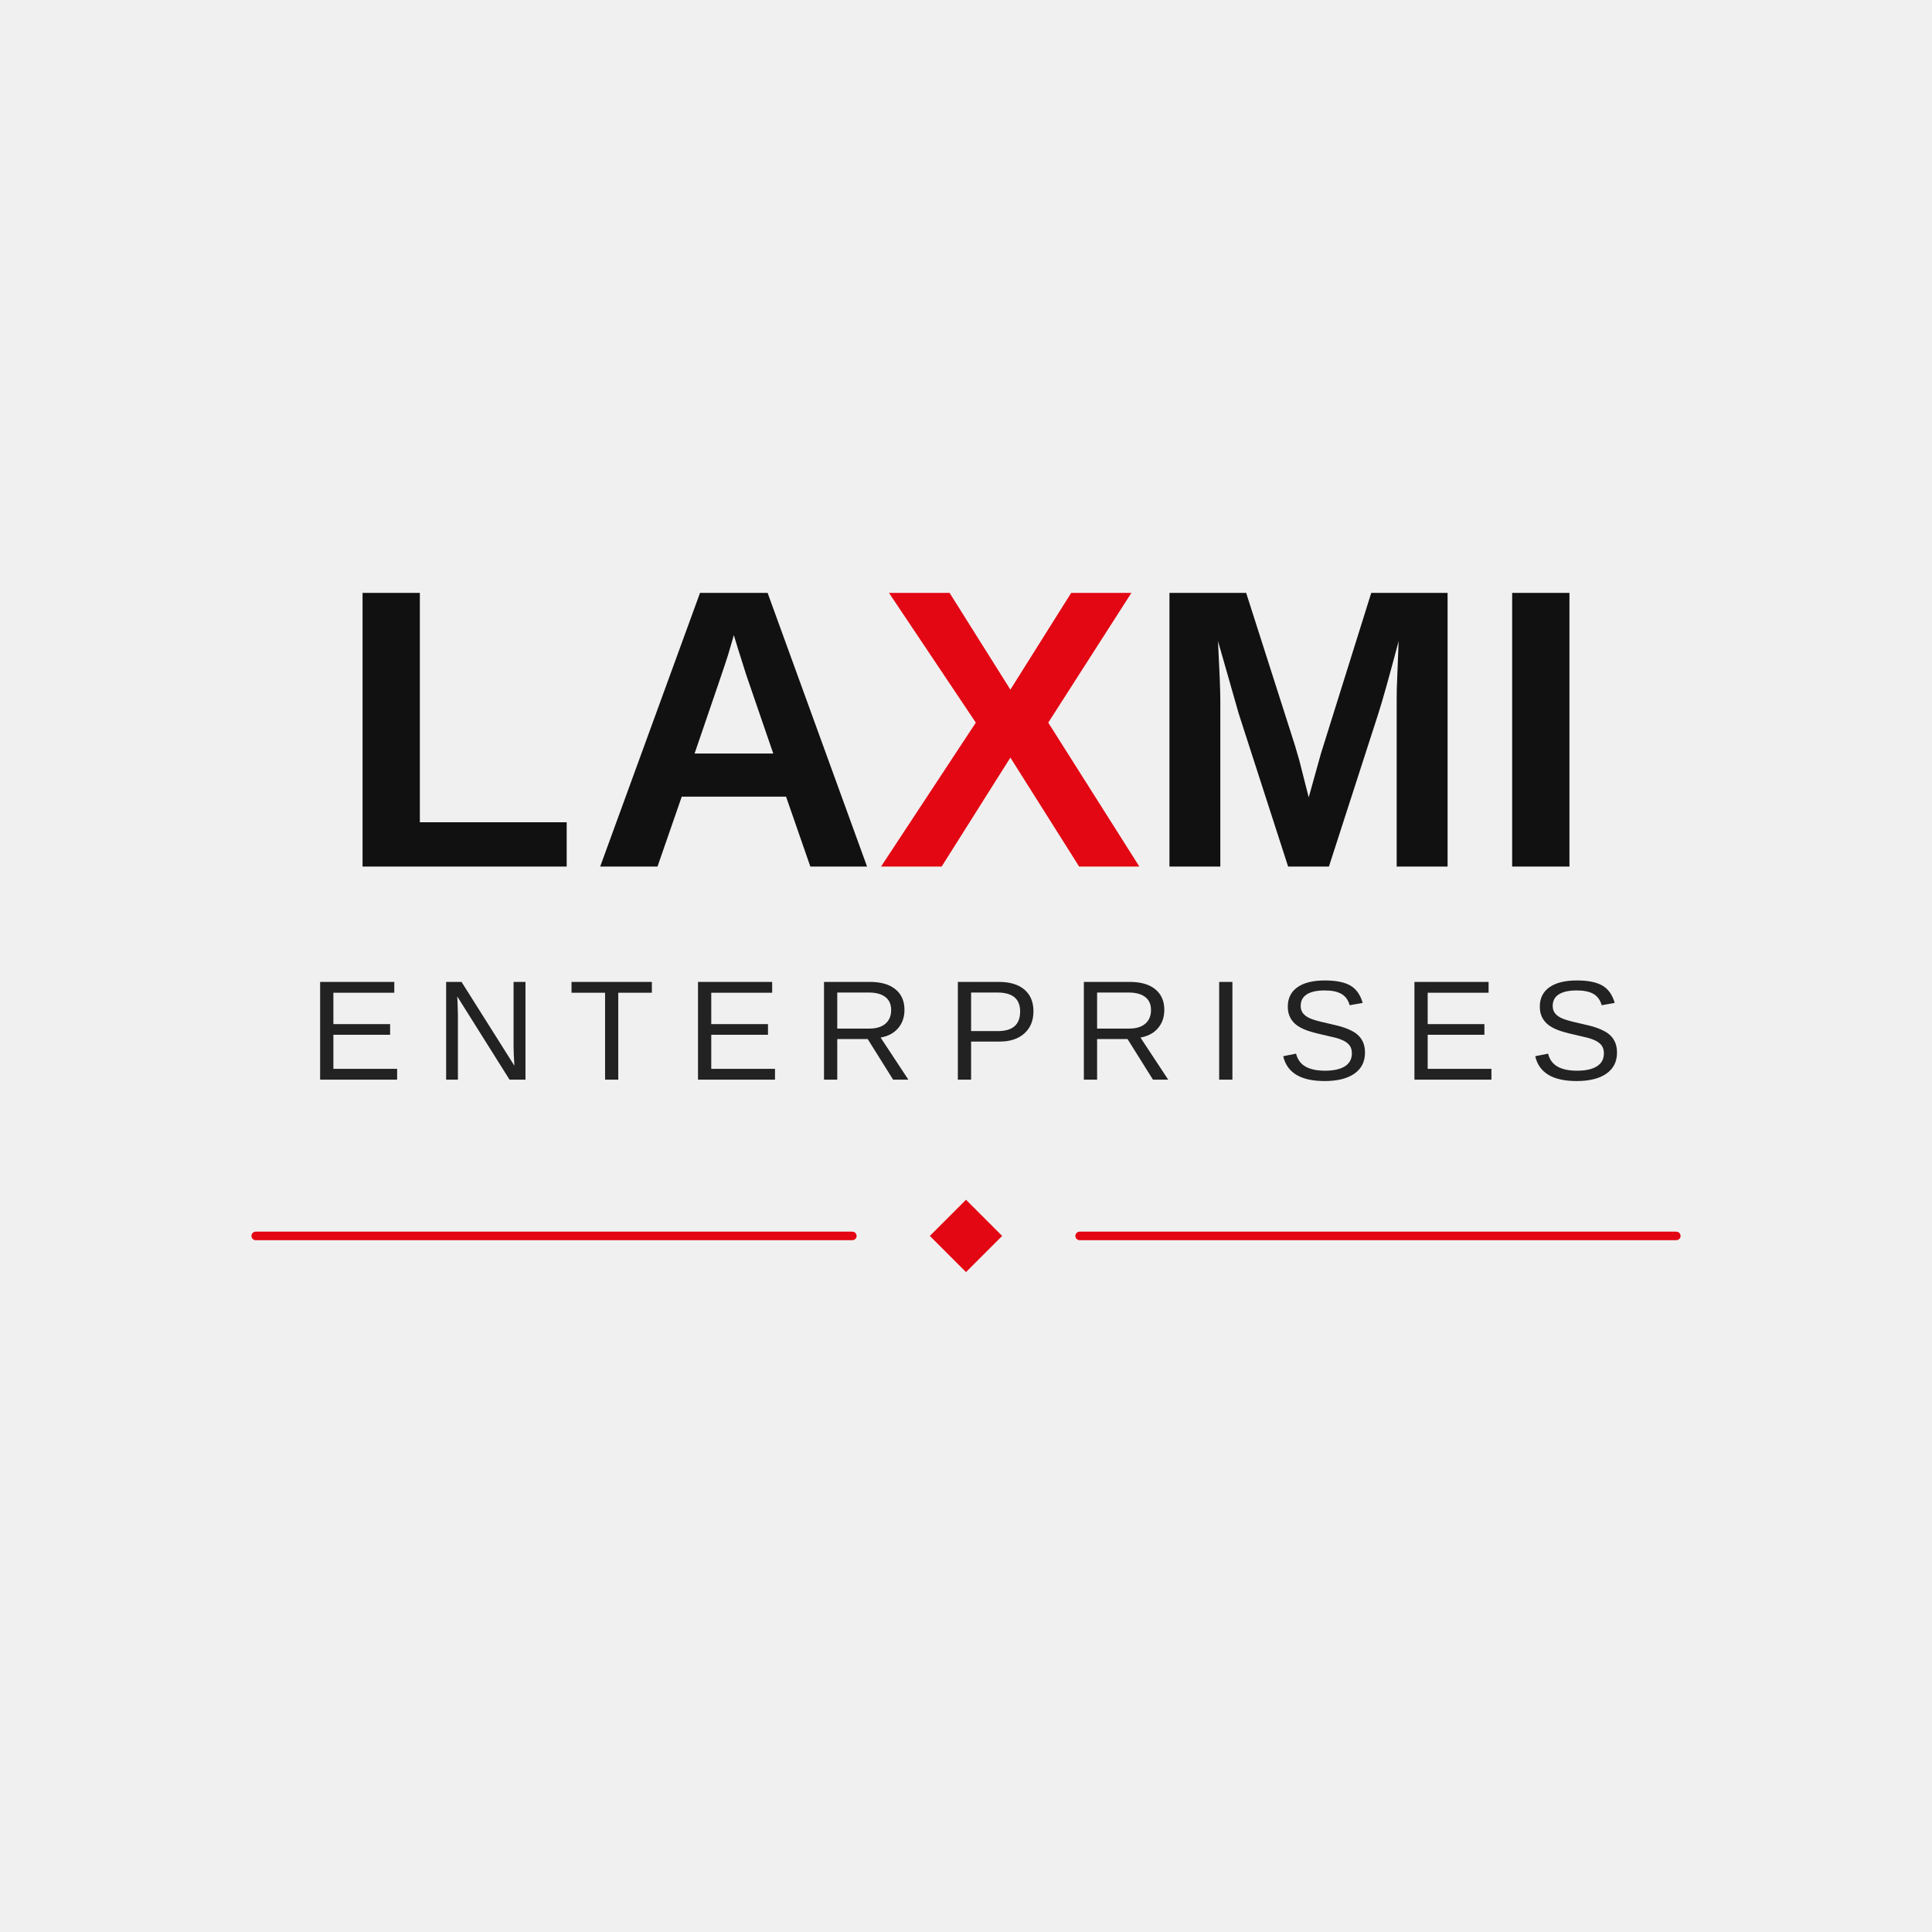
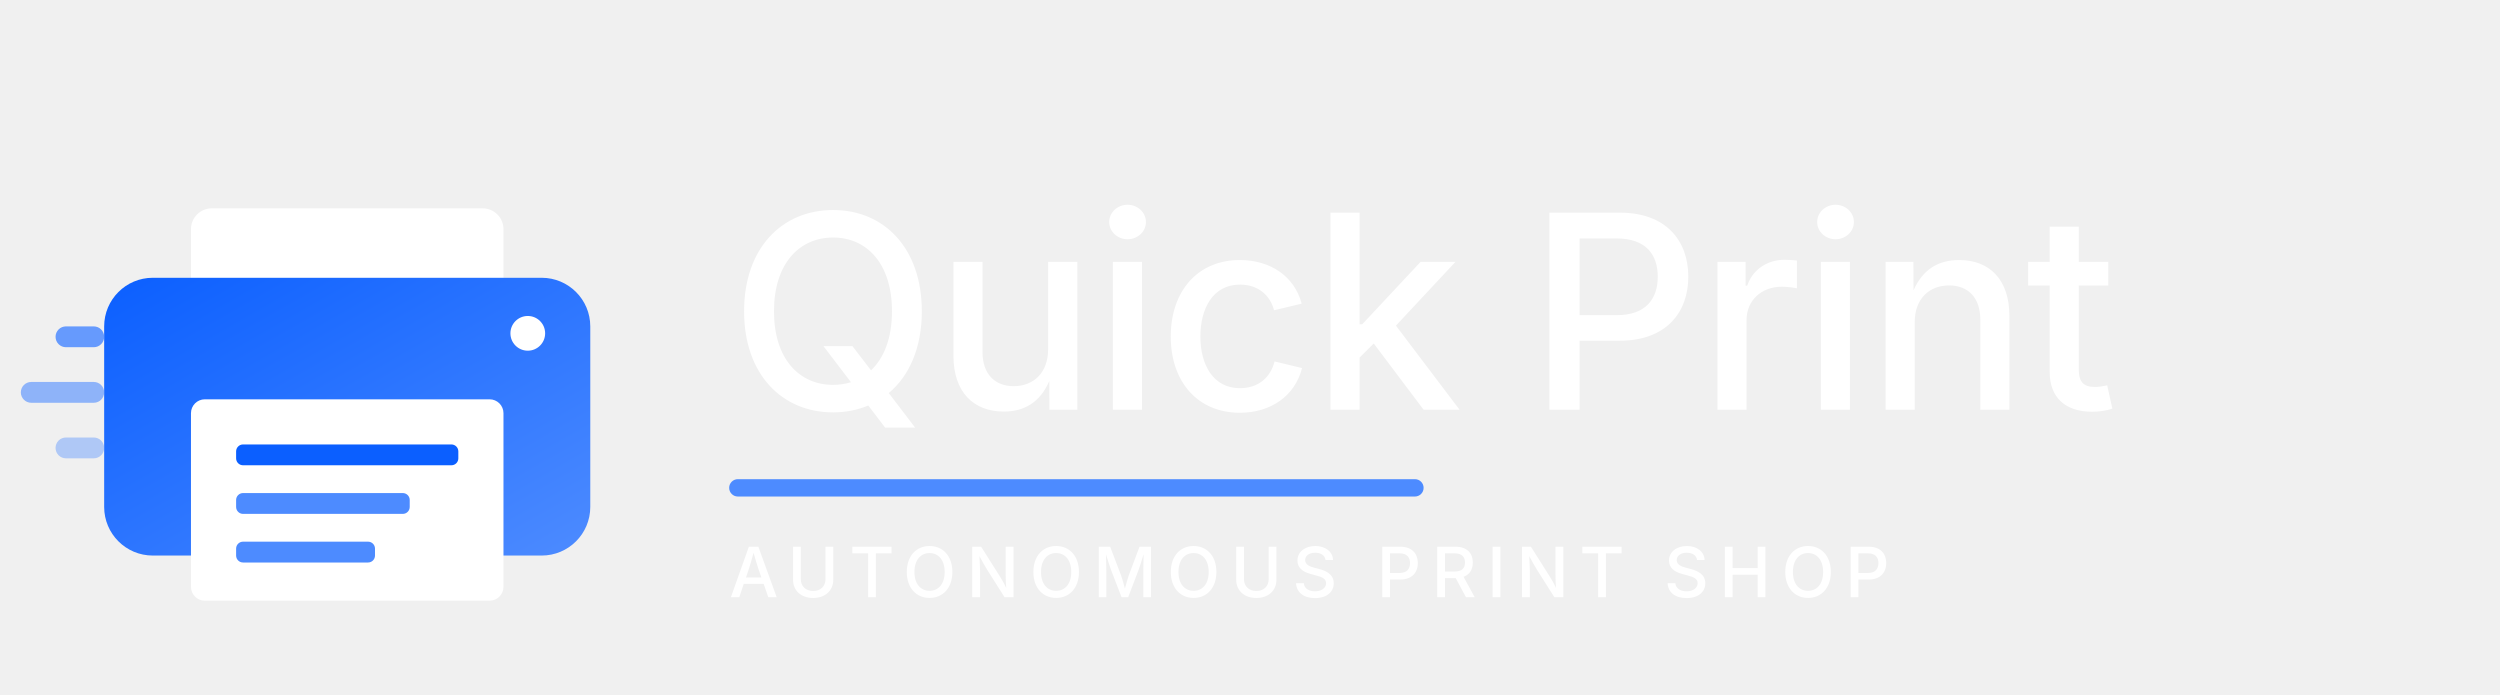
- <svg xmlns="http://www.w3.org/2000/svg" width="1600" height="1600" viewBox="120 80 1360 620" fill="none">
-   <text x="800" y="320" text-anchor="middle" font-family="Poppins, Montserrat, Arial, sans-serif" font-size="280" font-weight="700" letter-spacing="8" fill="#111111">
- 
-     LA<tspan fill="#E30613">X</tspan>MI
-   </text>
-   <text x="800" y="470" text-anchor="middle" font-family="Poppins, Montserrat, Arial, sans-serif" font-size="100" font-weight="400" letter-spacing="22" fill="#222222">
- 
-     ENTERPRISES
-   </text>
-   <line x1="300" y1="580" x2="720" y2="580" stroke="#E30613" stroke-width="6" stroke-linecap="round" />
-   <rect x="782" y="562" width="36" height="36" transform="rotate(45 800 580)" fill="#E30613" />
-   <line x1="880" y1="580" x2="1300" y2="580" stroke="#E30613" stroke-width="6" stroke-linecap="round" />
+ <svg xmlns="http://www.w3.org/2000/svg" viewBox="0 0 720 200" role="img" aria-label="QuickPrint">
+   <defs>
+     <linearGradient id="qpGrad" x1="0" y1="0" x2="1" y2="1">
+       <stop offset="0%" stop-color="#0B5FFF" />
+       <stop offset="100%" stop-color="#4D8BFF" />
+     </linearGradient>
+   </defs>
+   <g transform="translate(20,20)">
+     <rect x="-4" y="74" width="14" height="6" rx="3" fill="#4D8BFF" opacity="0.85" />
+     <rect x="-14" y="90" width="24" height="6" rx="3" fill="#4D8BFF" opacity="0.6" />
+     <rect x="-4" y="106" width="14" height="6" rx="3" fill="#4D8BFF" opacity="0.4" />
+     <rect x="35" y="40" width="90" height="38" rx="6" ry="6" fill="#FFFFFF" />
+     <rect x="10" y="60" width="140" height="80" rx="14" ry="14" fill="url(#qpGrad)" />
+     <rect x="35" y="95" width="90" height="58" rx="4" ry="4" fill="#FFFFFF" />
+     <rect x="48" y="108" width="64" height="6" rx="2" fill="#0B5FFF" />
+     <rect x="48" y="122" width="50" height="6" rx="2" fill="#4D8BFF" />
+     <rect x="48" y="136" width="40" height="6" rx="2" fill="#4D8BFF" />
+     <circle cx="132" cy="76" r="5" fill="#FFFFFF" />
+   </g>
+   <g font-family="'Segoe UI', 'Inter', 'Helvetica Neue', Arial, sans-serif">
+     <text x="210" y="118" font-size="78" font-weight="500" fill="#FFFFFF" letter-spacing="-1">Quick Print</text>
+     <rect x="210" y="138" width="200" height="5" rx="2.5" fill="#4D8BFF" />
+     <text x="210" y="172" font-size="20" font-weight="500" fill="#FFFFFF" letter-spacing="3">AUTONOMOUS PRINT SHOP</text>
+   </g>
</svg>
